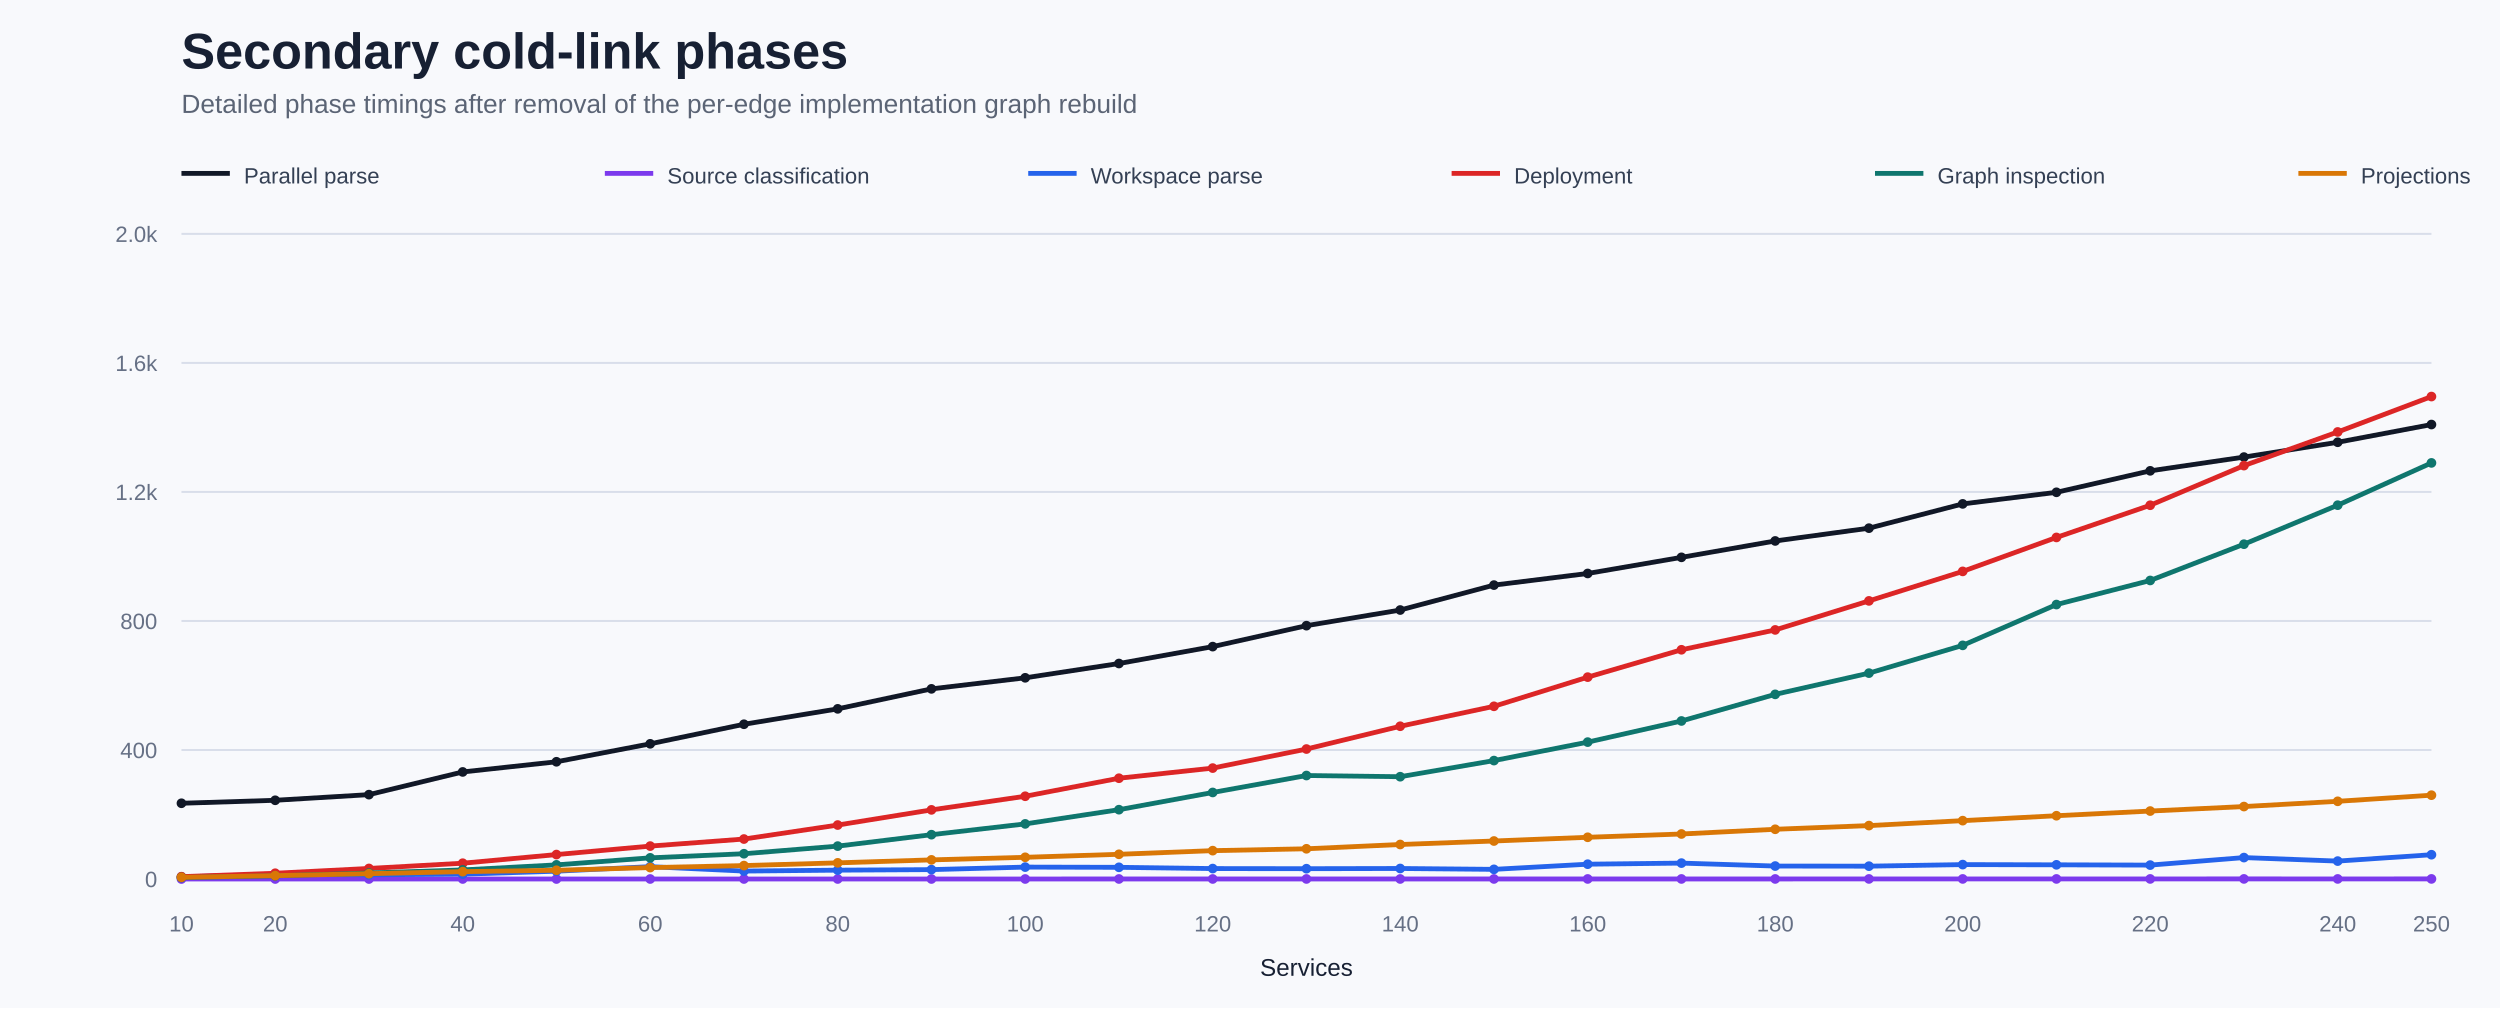
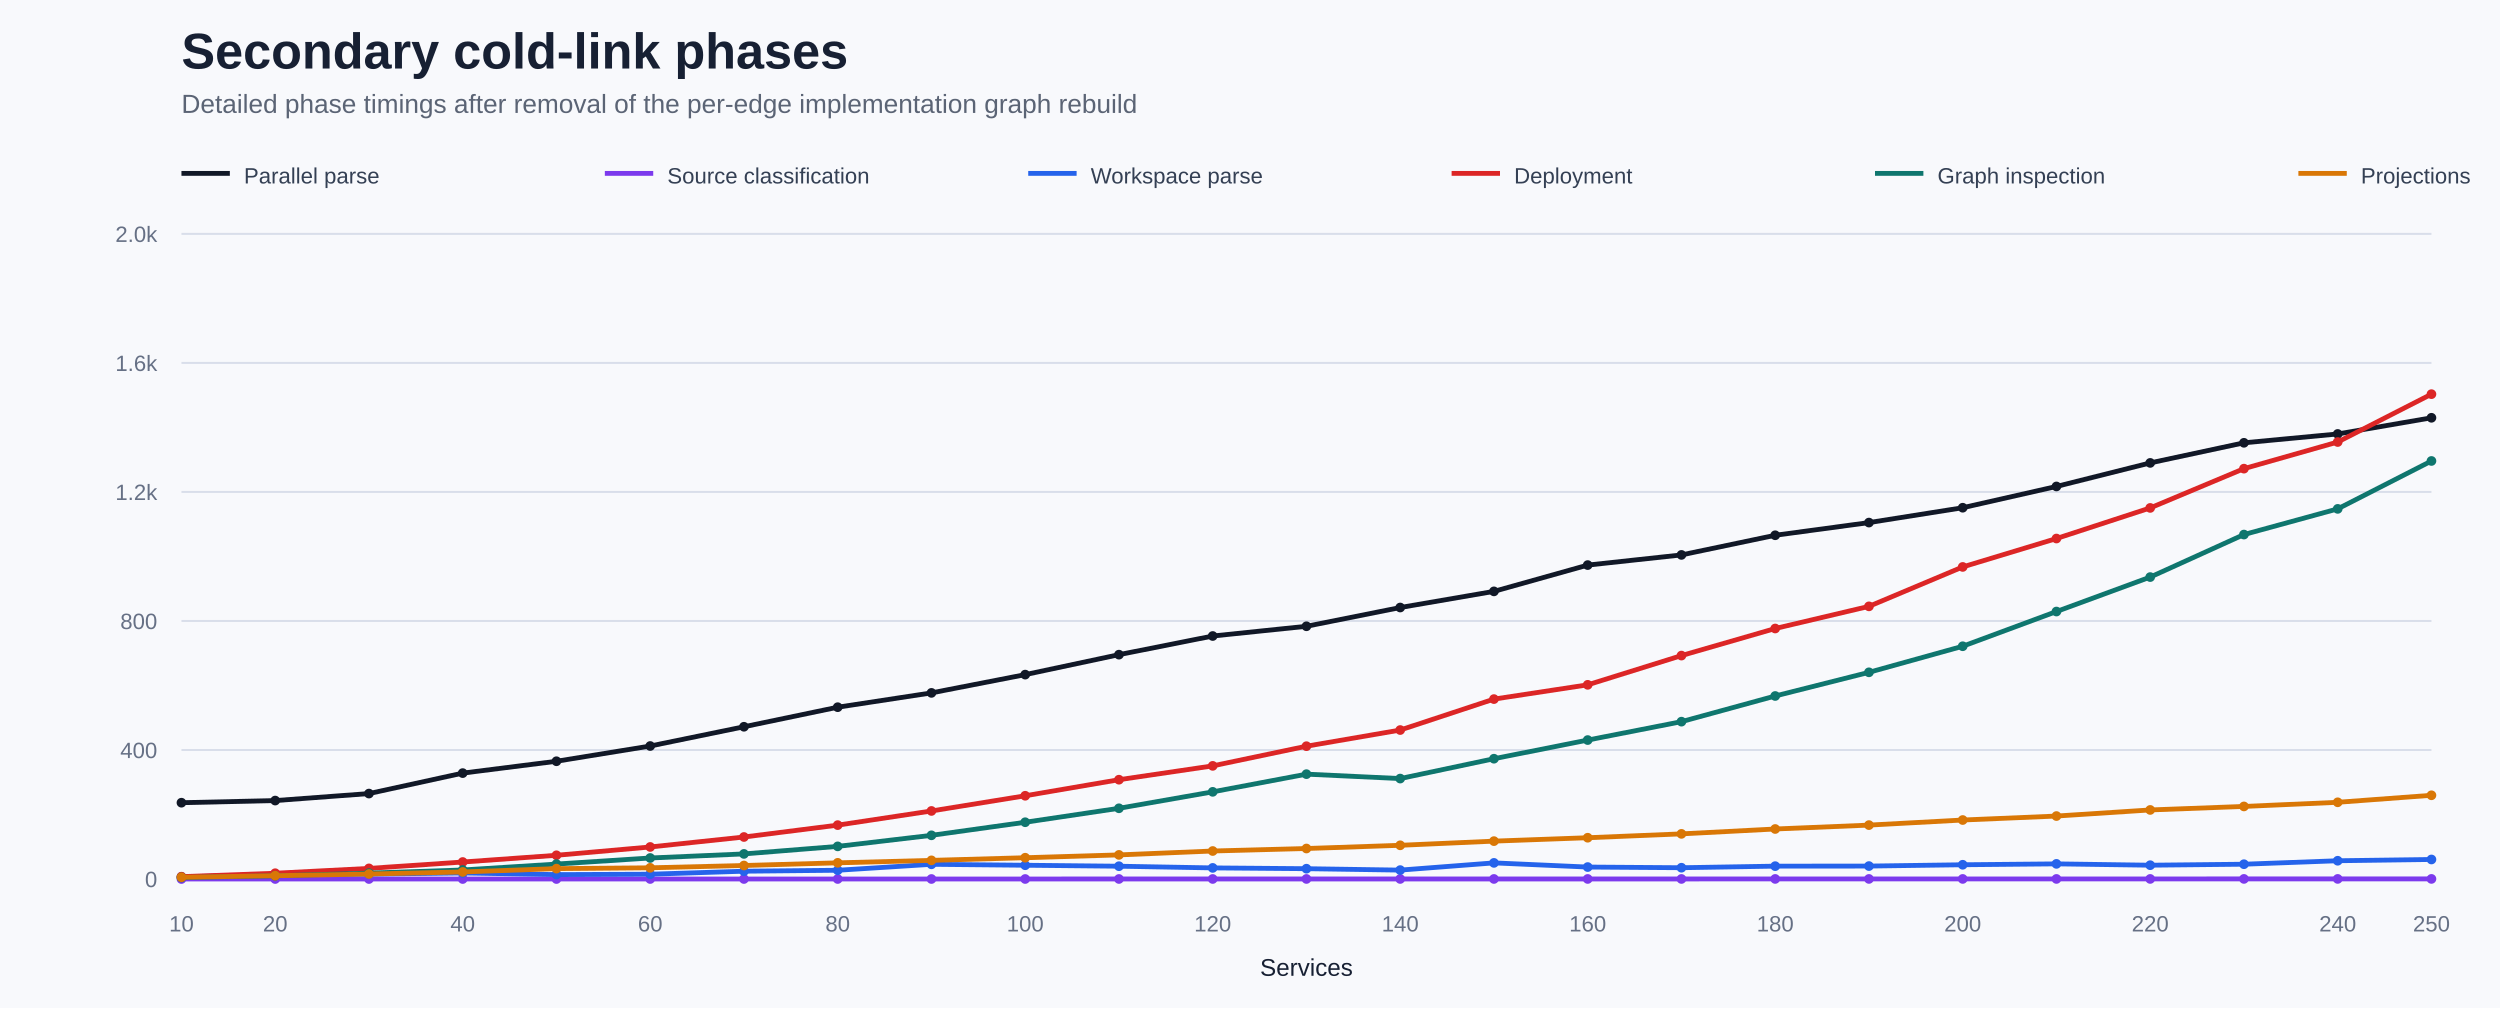
<svg xmlns="http://www.w3.org/2000/svg" width="1240" height="500" viewBox="0 0 1240 500" role="img" aria-labelledby="title description">
  <style>text{font-family:Arial,Helvetica,sans-serif;fill:#172033}.title{font-size:25px;font-weight:700}.subtitle{font-size:13px;fill:#5b6475}.legend{font-size:11px;fill:#344054}.tick{font-size:11px;fill:#667085}.grid{stroke:#d9deea;stroke-width:1}</style>
  <rect width="100%" height="100%" fill="#f8f9fc" />
  <text x="90" y="34" class="title">Secondary cold-link phases</text>
  <text x="90" y="56" class="subtitle">Detailed phase timings after removal of the per-edge implementation graph rebuild</text>
  <line x1="90" y1="436" x2="1206" y2="436" class="grid" />
  <text x="78" y="440" text-anchor="end" class="tick">0</text>
  <line x1="90" y1="372" x2="1206" y2="372" class="grid" />
  <text x="78" y="376" text-anchor="end" class="tick">400</text>
  <line x1="90" y1="308" x2="1206" y2="308" class="grid" />
  <text x="78" y="312" text-anchor="end" class="tick">800</text>
  <line x1="90" y1="244" x2="1206" y2="244" class="grid" />
  <text x="78" y="248" text-anchor="end" class="tick">1.2k</text>
  <line x1="90" y1="180" x2="1206" y2="180" class="grid" />
  <text x="78" y="184" text-anchor="end" class="tick">1.6k</text>
  <line x1="90" y1="116" x2="1206" y2="116" class="grid" />
  <text x="78" y="120" text-anchor="end" class="tick">2.0k</text>
-   <path d="M90.00,398.42 L136.50,396.94 L183.00,394.14 L229.50,382.88 L276.00,377.84 L322.50,368.93 L369.00,359.23 L415.50,351.59 L462.00,341.67 L508.50,336.19 L555.00,329.10 L601.50,320.72 L648.00,310.33 L694.50,302.57 L741.00,290.21 L787.50,284.44 L834.00,276.44 L880.50,268.31 L927.00,261.97 L973.50,249.93 L1020.00,244.18 L1066.50,233.53 L1113.00,226.71 L1159.50,219.36 L1206.00,210.57" fill="none" stroke="#111827" stroke-width="2.4" />
-   <circle cx="90.00" cy="398.42" r="2.4" fill="#111827" />
-   <circle cx="136.50" cy="396.94" r="2.4" fill="#111827" />
-   <circle cx="183.00" cy="394.14" r="2.4" fill="#111827" />
-   <circle cx="229.50" cy="382.88" r="2.4" fill="#111827" />
-   <circle cx="276.00" cy="377.84" r="2.4" fill="#111827" />
-   <circle cx="322.50" cy="368.93" r="2.4" fill="#111827" />
-   <circle cx="369.00" cy="359.23" r="2.4" fill="#111827" />
-   <circle cx="415.50" cy="351.59" r="2.4" fill="#111827" />
-   <circle cx="462.00" cy="341.67" r="2.4" fill="#111827" />
-   <circle cx="508.50" cy="336.19" r="2.4" fill="#111827" />
-   <circle cx="555.00" cy="329.10" r="2.4" fill="#111827" />
-   <circle cx="601.50" cy="320.72" r="2.4" fill="#111827" />
-   <circle cx="648.00" cy="310.33" r="2.4" fill="#111827" />
-   <circle cx="694.50" cy="302.57" r="2.4" fill="#111827" />
-   <circle cx="741.00" cy="290.21" r="2.4" fill="#111827" />
-   <circle cx="787.50" cy="284.44" r="2.4" fill="#111827" />
-   <circle cx="834.00" cy="276.44" r="2.4" fill="#111827" />
-   <circle cx="880.50" cy="268.31" r="2.4" fill="#111827" />
-   <circle cx="927.00" cy="261.97" r="2.4" fill="#111827" />
-   <circle cx="973.50" cy="249.93" r="2.4" fill="#111827" />
-   <circle cx="1020.00" cy="244.18" r="2.4" fill="#111827" />
-   <circle cx="1066.50" cy="233.53" r="2.4" fill="#111827" />
-   <circle cx="1113.00" cy="226.71" r="2.4" fill="#111827" />
-   <circle cx="1159.50" cy="219.36" r="2.4" fill="#111827" />
-   <circle cx="1206.00" cy="210.57" r="2.4" fill="#111827" />
+   <path d="M90.00,398.14 L136.50,397.08 L183.00,393.61 L229.50,383.46 L276.00,377.58 L322.50,370.02 L369.00,360.47 L415.50,350.77 L462.00,343.67 L508.50,334.61 L555.00,324.71 L601.50,315.46 L648.00,310.63 L694.50,301.33 L741.00,293.32 L787.50,280.28 L834.00,275.24 L880.50,265.49 L927.00,259.20 L973.50,251.83 L1020.00,241.28 L1066.50,229.60 L1113.00,219.63 L1159.50,215.24 L1206.00,207.22" fill="none" stroke="#111827" stroke-width="2.4" />
+   <circle cx="90.00" cy="398.14" r="2.4" fill="#111827" />
+   <circle cx="136.50" cy="397.08" r="2.4" fill="#111827" />
+   <circle cx="183.00" cy="393.61" r="2.4" fill="#111827" />
+   <circle cx="229.50" cy="383.46" r="2.4" fill="#111827" />
+   <circle cx="276.00" cy="377.58" r="2.4" fill="#111827" />
+   <circle cx="322.50" cy="370.02" r="2.4" fill="#111827" />
+   <circle cx="369.00" cy="360.47" r="2.4" fill="#111827" />
+   <circle cx="415.50" cy="350.77" r="2.4" fill="#111827" />
+   <circle cx="462.00" cy="343.67" r="2.4" fill="#111827" />
+   <circle cx="508.50" cy="334.61" r="2.4" fill="#111827" />
+   <circle cx="555.00" cy="324.71" r="2.4" fill="#111827" />
+   <circle cx="601.50" cy="315.46" r="2.4" fill="#111827" />
+   <circle cx="648.00" cy="310.63" r="2.4" fill="#111827" />
+   <circle cx="694.50" cy="301.33" r="2.4" fill="#111827" />
+   <circle cx="741.00" cy="293.32" r="2.4" fill="#111827" />
+   <circle cx="787.50" cy="280.28" r="2.4" fill="#111827" />
+   <circle cx="834.00" cy="275.24" r="2.4" fill="#111827" />
+   <circle cx="880.50" cy="265.49" r="2.4" fill="#111827" />
+   <circle cx="927.00" cy="259.20" r="2.4" fill="#111827" />
+   <circle cx="973.50" cy="251.83" r="2.4" fill="#111827" />
+   <circle cx="1020.00" cy="241.28" r="2.4" fill="#111827" />
+   <circle cx="1066.50" cy="229.60" r="2.4" fill="#111827" />
+   <circle cx="1113.00" cy="219.63" r="2.4" fill="#111827" />
+   <circle cx="1159.50" cy="215.24" r="2.4" fill="#111827" />
+   <circle cx="1206.00" cy="207.22" r="2.4" fill="#111827" />
  <line x1="90" y1="86" x2="114" y2="86" stroke="#111827" stroke-width="2.4" />
  <text x="121" y="91" class="legend">Parallel parse</text>
-   <path d="M90.00,435.99 L136.50,435.99 L183.00,435.99 L229.50,435.98 L276.00,435.99 L322.50,435.98 L369.00,435.98 L415.50,435.98 L462.00,435.98 L508.50,435.98 L555.00,435.97 L601.50,435.97 L648.00,435.96 L694.50,435.97 L741.00,435.96 L787.50,435.96 L834.00,435.96 L880.50,435.96 L927.00,435.95 L973.50,435.95 L1020.00,435.95 L1066.50,435.95 L1113.00,435.94 L1159.50,435.95 L1206.00,435.94" fill="none" stroke="#7c3aed" stroke-width="2.4" />
+   <path d="M90.00,435.99 L136.50,435.99 L183.00,435.99 L229.50,435.99 L276.00,435.99 L322.50,435.98 L369.00,435.98 L415.50,435.98 L462.00,435.98 L508.50,435.98 L555.00,435.97 L601.50,435.97 L648.00,435.96 L694.50,435.96 L741.00,435.96 L787.50,435.96 L834.00,435.96 L880.50,435.95 L927.00,435.95 L973.50,435.95 L1020.00,435.95 L1066.50,435.95 L1113.00,435.94 L1159.50,435.94 L1206.00,435.94" fill="none" stroke="#7c3aed" stroke-width="2.4" />
  <circle cx="90.00" cy="435.99" r="2.4" fill="#7c3aed" />
  <circle cx="136.50" cy="435.99" r="2.4" fill="#7c3aed" />
  <circle cx="183.00" cy="435.99" r="2.4" fill="#7c3aed" />
-   <circle cx="229.50" cy="435.98" r="2.4" fill="#7c3aed" />
+   <circle cx="229.50" cy="435.99" r="2.4" fill="#7c3aed" />
  <circle cx="276.00" cy="435.99" r="2.4" fill="#7c3aed" />
  <circle cx="322.50" cy="435.98" r="2.4" fill="#7c3aed" />
  <circle cx="369.00" cy="435.98" r="2.4" fill="#7c3aed" />
  <circle cx="415.50" cy="435.98" r="2.4" fill="#7c3aed" />
  <circle cx="462.00" cy="435.98" r="2.4" fill="#7c3aed" />
  <circle cx="508.50" cy="435.98" r="2.4" fill="#7c3aed" />
  <circle cx="555.00" cy="435.97" r="2.4" fill="#7c3aed" />
  <circle cx="601.50" cy="435.97" r="2.4" fill="#7c3aed" />
  <circle cx="648.00" cy="435.96" r="2.4" fill="#7c3aed" />
-   <circle cx="694.50" cy="435.97" r="2.4" fill="#7c3aed" />
+   <circle cx="694.50" cy="435.96" r="2.4" fill="#7c3aed" />
  <circle cx="741.00" cy="435.96" r="2.4" fill="#7c3aed" />
  <circle cx="787.50" cy="435.96" r="2.4" fill="#7c3aed" />
  <circle cx="834.00" cy="435.96" r="2.4" fill="#7c3aed" />
-   <circle cx="880.50" cy="435.96" r="2.4" fill="#7c3aed" />
+   <circle cx="880.50" cy="435.95" r="2.4" fill="#7c3aed" />
  <circle cx="927.00" cy="435.95" r="2.4" fill="#7c3aed" />
  <circle cx="973.50" cy="435.95" r="2.4" fill="#7c3aed" />
  <circle cx="1020.00" cy="435.95" r="2.4" fill="#7c3aed" />
  <circle cx="1066.50" cy="435.95" r="2.4" fill="#7c3aed" />
  <circle cx="1113.00" cy="435.94" r="2.4" fill="#7c3aed" />
-   <circle cx="1159.50" cy="435.95" r="2.4" fill="#7c3aed" />
+   <circle cx="1159.50" cy="435.94" r="2.4" fill="#7c3aed" />
  <circle cx="1206.00" cy="435.94" r="2.4" fill="#7c3aed" />
  <line x1="300" y1="86" x2="324" y2="86" stroke="#7c3aed" stroke-width="2.4" />
  <text x="331" y="91" class="legend">Source classification</text>
-   <path d="M90.00,434.93 L136.50,433.70 L183.00,433.90 L229.50,433.58 L276.00,432.11 L322.50,429.86 L369.00,432.05 L415.50,431.60 L462.00,431.33 L508.50,430.08 L555.00,430.19 L601.50,430.81 L648.00,430.87 L694.50,430.77 L741.00,431.20 L787.50,428.64 L834.00,428.10 L880.50,429.56 L927.00,429.62 L973.50,428.84 L1020.00,428.95 L1066.50,429.09 L1113.00,425.36 L1159.50,427.10 L1206.00,423.94" fill="none" stroke="#2563eb" stroke-width="2.4" />
-   <circle cx="90.00" cy="434.93" r="2.4" fill="#2563eb" />
-   <circle cx="136.50" cy="433.70" r="2.4" fill="#2563eb" />
-   <circle cx="183.00" cy="433.90" r="2.4" fill="#2563eb" />
-   <circle cx="229.50" cy="433.58" r="2.4" fill="#2563eb" />
-   <circle cx="276.00" cy="432.11" r="2.4" fill="#2563eb" />
-   <circle cx="322.50" cy="429.86" r="2.4" fill="#2563eb" />
-   <circle cx="369.00" cy="432.05" r="2.4" fill="#2563eb" />
-   <circle cx="415.50" cy="431.60" r="2.4" fill="#2563eb" />
-   <circle cx="462.00" cy="431.33" r="2.4" fill="#2563eb" />
-   <circle cx="508.50" cy="430.08" r="2.4" fill="#2563eb" />
-   <circle cx="555.00" cy="430.19" r="2.4" fill="#2563eb" />
-   <circle cx="601.50" cy="430.81" r="2.4" fill="#2563eb" />
+   <path d="M90.00,434.92 L136.50,433.85 L183.00,433.57 L229.50,432.99 L276.00,433.80 L322.50,433.61 L369.00,432.12 L415.50,431.65 L462.00,428.70 L508.50,429.16 L555.00,429.64 L601.50,430.48 L648.00,430.87 L694.50,431.57 L741.00,427.99 L787.50,430.06 L834.00,430.39 L880.50,429.61 L927.00,429.57 L973.50,428.92 L1020.00,428.48 L1066.50,429.14 L1113.00,428.65 L1159.50,426.93 L1206.00,426.30" fill="none" stroke="#2563eb" stroke-width="2.4" />
+   <circle cx="90.00" cy="434.92" r="2.4" fill="#2563eb" />
+   <circle cx="136.50" cy="433.85" r="2.4" fill="#2563eb" />
+   <circle cx="183.00" cy="433.57" r="2.4" fill="#2563eb" />
+   <circle cx="229.50" cy="432.99" r="2.4" fill="#2563eb" />
+   <circle cx="276.00" cy="433.80" r="2.4" fill="#2563eb" />
+   <circle cx="322.50" cy="433.61" r="2.4" fill="#2563eb" />
+   <circle cx="369.00" cy="432.12" r="2.4" fill="#2563eb" />
+   <circle cx="415.50" cy="431.65" r="2.4" fill="#2563eb" />
+   <circle cx="462.00" cy="428.70" r="2.4" fill="#2563eb" />
+   <circle cx="508.50" cy="429.16" r="2.4" fill="#2563eb" />
+   <circle cx="555.00" cy="429.64" r="2.4" fill="#2563eb" />
+   <circle cx="601.50" cy="430.48" r="2.4" fill="#2563eb" />
  <circle cx="648.00" cy="430.87" r="2.4" fill="#2563eb" />
-   <circle cx="694.50" cy="430.77" r="2.4" fill="#2563eb" />
-   <circle cx="741.00" cy="431.20" r="2.4" fill="#2563eb" />
-   <circle cx="787.50" cy="428.64" r="2.4" fill="#2563eb" />
-   <circle cx="834.00" cy="428.10" r="2.4" fill="#2563eb" />
-   <circle cx="880.50" cy="429.56" r="2.4" fill="#2563eb" />
-   <circle cx="927.00" cy="429.62" r="2.4" fill="#2563eb" />
-   <circle cx="973.50" cy="428.84" r="2.4" fill="#2563eb" />
-   <circle cx="1020.00" cy="428.95" r="2.4" fill="#2563eb" />
-   <circle cx="1066.50" cy="429.09" r="2.4" fill="#2563eb" />
-   <circle cx="1113.00" cy="425.36" r="2.4" fill="#2563eb" />
-   <circle cx="1159.50" cy="427.10" r="2.4" fill="#2563eb" />
-   <circle cx="1206.00" cy="423.94" r="2.4" fill="#2563eb" />
+   <circle cx="694.50" cy="431.57" r="2.4" fill="#2563eb" />
+   <circle cx="741.00" cy="427.99" r="2.4" fill="#2563eb" />
+   <circle cx="787.50" cy="430.06" r="2.4" fill="#2563eb" />
+   <circle cx="834.00" cy="430.39" r="2.4" fill="#2563eb" />
+   <circle cx="880.50" cy="429.61" r="2.4" fill="#2563eb" />
+   <circle cx="927.00" cy="429.57" r="2.4" fill="#2563eb" />
+   <circle cx="973.50" cy="428.92" r="2.4" fill="#2563eb" />
+   <circle cx="1020.00" cy="428.48" r="2.4" fill="#2563eb" />
+   <circle cx="1066.50" cy="429.14" r="2.4" fill="#2563eb" />
+   <circle cx="1113.00" cy="428.65" r="2.4" fill="#2563eb" />
+   <circle cx="1159.50" cy="426.93" r="2.4" fill="#2563eb" />
+   <circle cx="1206.00" cy="426.30" r="2.4" fill="#2563eb" />
  <line x1="510" y1="86" x2="534" y2="86" stroke="#2563eb" stroke-width="2.4" />
  <text x="541" y="91" class="legend">Workspace parse</text>
-   <path d="M90.00,434.83 L136.50,433.13 L183.00,430.75 L229.50,428.15 L276.00,423.86 L322.50,419.66 L369.00,416.16 L415.50,409.22 L462.00,401.70 L508.50,394.94 L555.00,386.00 L601.50,380.97 L648.00,371.52 L694.50,360.22 L741.00,350.33 L787.50,335.86 L834.00,322.29 L880.50,312.44 L927.00,298.04 L973.50,283.41 L1020.00,266.57 L1066.50,250.60 L1113.00,230.94 L1159.50,214.25 L1206.00,196.69" fill="none" stroke="#dc2626" stroke-width="2.4" />
+   <path d="M90.00,434.83 L136.50,433.12 L183.00,430.72 L229.50,427.56 L276.00,424.22 L322.50,420.09 L369.00,415.15 L415.50,409.26 L462.00,402.23 L508.50,394.70 L555.00,386.73 L601.50,379.87 L648.00,370.11 L694.50,362.10 L741.00,346.75 L787.50,339.67 L834.00,325.17 L880.50,311.74 L927.00,300.75 L973.50,281.20 L1020.00,267.11 L1066.50,251.93 L1113.00,232.45 L1159.50,219.24 L1206.00,195.50" fill="none" stroke="#dc2626" stroke-width="2.4" />
  <circle cx="90.00" cy="434.83" r="2.4" fill="#dc2626" />
-   <circle cx="136.50" cy="433.13" r="2.4" fill="#dc2626" />
-   <circle cx="183.00" cy="430.75" r="2.4" fill="#dc2626" />
-   <circle cx="229.50" cy="428.15" r="2.4" fill="#dc2626" />
-   <circle cx="276.00" cy="423.86" r="2.4" fill="#dc2626" />
-   <circle cx="322.50" cy="419.66" r="2.4" fill="#dc2626" />
-   <circle cx="369.00" cy="416.16" r="2.4" fill="#dc2626" />
-   <circle cx="415.50" cy="409.22" r="2.4" fill="#dc2626" />
-   <circle cx="462.00" cy="401.70" r="2.4" fill="#dc2626" />
-   <circle cx="508.50" cy="394.94" r="2.4" fill="#dc2626" />
-   <circle cx="555.00" cy="386.00" r="2.4" fill="#dc2626" />
-   <circle cx="601.50" cy="380.97" r="2.4" fill="#dc2626" />
-   <circle cx="648.00" cy="371.52" r="2.4" fill="#dc2626" />
-   <circle cx="694.50" cy="360.22" r="2.4" fill="#dc2626" />
-   <circle cx="741.00" cy="350.33" r="2.4" fill="#dc2626" />
-   <circle cx="787.50" cy="335.86" r="2.4" fill="#dc2626" />
-   <circle cx="834.00" cy="322.29" r="2.4" fill="#dc2626" />
-   <circle cx="880.50" cy="312.44" r="2.4" fill="#dc2626" />
-   <circle cx="927.00" cy="298.04" r="2.4" fill="#dc2626" />
-   <circle cx="973.50" cy="283.41" r="2.4" fill="#dc2626" />
-   <circle cx="1020.00" cy="266.57" r="2.4" fill="#dc2626" />
-   <circle cx="1066.50" cy="250.60" r="2.4" fill="#dc2626" />
-   <circle cx="1113.00" cy="230.94" r="2.4" fill="#dc2626" />
-   <circle cx="1159.50" cy="214.25" r="2.4" fill="#dc2626" />
-   <circle cx="1206.00" cy="196.69" r="2.4" fill="#dc2626" />
+   <circle cx="136.50" cy="433.12" r="2.4" fill="#dc2626" />
+   <circle cx="183.00" cy="430.72" r="2.4" fill="#dc2626" />
+   <circle cx="229.50" cy="427.56" r="2.4" fill="#dc2626" />
+   <circle cx="276.00" cy="424.22" r="2.4" fill="#dc2626" />
+   <circle cx="322.50" cy="420.09" r="2.4" fill="#dc2626" />
+   <circle cx="369.00" cy="415.15" r="2.4" fill="#dc2626" />
+   <circle cx="415.50" cy="409.26" r="2.4" fill="#dc2626" />
+   <circle cx="462.00" cy="402.23" r="2.4" fill="#dc2626" />
+   <circle cx="508.50" cy="394.70" r="2.4" fill="#dc2626" />
+   <circle cx="555.00" cy="386.73" r="2.4" fill="#dc2626" />
+   <circle cx="601.50" cy="379.87" r="2.4" fill="#dc2626" />
+   <circle cx="648.00" cy="370.11" r="2.4" fill="#dc2626" />
+   <circle cx="694.50" cy="362.10" r="2.4" fill="#dc2626" />
+   <circle cx="741.00" cy="346.75" r="2.4" fill="#dc2626" />
+   <circle cx="787.50" cy="339.67" r="2.4" fill="#dc2626" />
+   <circle cx="834.00" cy="325.17" r="2.4" fill="#dc2626" />
+   <circle cx="880.50" cy="311.74" r="2.4" fill="#dc2626" />
+   <circle cx="927.00" cy="300.75" r="2.4" fill="#dc2626" />
+   <circle cx="973.50" cy="281.20" r="2.4" fill="#dc2626" />
+   <circle cx="1020.00" cy="267.11" r="2.4" fill="#dc2626" />
+   <circle cx="1066.50" cy="251.93" r="2.4" fill="#dc2626" />
+   <circle cx="1113.00" cy="232.45" r="2.4" fill="#dc2626" />
+   <circle cx="1159.50" cy="219.24" r="2.4" fill="#dc2626" />
+   <circle cx="1206.00" cy="195.50" r="2.4" fill="#dc2626" />
  <line x1="720" y1="86" x2="744" y2="86" stroke="#dc2626" stroke-width="2.4" />
  <text x="751" y="91" class="legend">Deployment</text>
-   <path d="M90.00,435.26 L136.50,434.42 L183.00,433.02 L229.50,431.48 L276.00,428.97 L322.50,425.49 L369.00,423.45 L415.50,419.67 L462.00,414.00 L508.50,408.65 L555.00,401.60 L601.50,393.06 L648.00,384.66 L694.50,385.25 L741.00,377.25 L787.50,368.09 L834.00,357.60 L880.50,344.40 L927.00,333.87 L973.50,320.10 L1020.00,299.86 L1066.50,287.91 L1113.00,269.92 L1159.50,250.57 L1206.00,229.60" fill="none" stroke="#0f766e" stroke-width="2.4" />
-   <circle cx="90.00" cy="435.26" r="2.4" fill="#0f766e" />
-   <circle cx="136.50" cy="434.42" r="2.4" fill="#0f766e" />
-   <circle cx="183.00" cy="433.02" r="2.4" fill="#0f766e" />
-   <circle cx="229.50" cy="431.48" r="2.4" fill="#0f766e" />
-   <circle cx="276.00" cy="428.97" r="2.4" fill="#0f766e" />
-   <circle cx="322.50" cy="425.49" r="2.4" fill="#0f766e" />
-   <circle cx="369.00" cy="423.45" r="2.4" fill="#0f766e" />
-   <circle cx="415.50" cy="419.67" r="2.4" fill="#0f766e" />
-   <circle cx="462.00" cy="414.00" r="2.4" fill="#0f766e" />
-   <circle cx="508.50" cy="408.65" r="2.4" fill="#0f766e" />
-   <circle cx="555.00" cy="401.60" r="2.4" fill="#0f766e" />
-   <circle cx="601.50" cy="393.06" r="2.4" fill="#0f766e" />
-   <circle cx="648.00" cy="384.66" r="2.4" fill="#0f766e" />
-   <circle cx="694.50" cy="385.25" r="2.4" fill="#0f766e" />
-   <circle cx="741.00" cy="377.25" r="2.4" fill="#0f766e" />
-   <circle cx="787.50" cy="368.09" r="2.4" fill="#0f766e" />
-   <circle cx="834.00" cy="357.60" r="2.4" fill="#0f766e" />
-   <circle cx="880.50" cy="344.40" r="2.4" fill="#0f766e" />
-   <circle cx="927.00" cy="333.87" r="2.4" fill="#0f766e" />
-   <circle cx="973.50" cy="320.10" r="2.4" fill="#0f766e" />
-   <circle cx="1020.00" cy="299.86" r="2.4" fill="#0f766e" />
-   <circle cx="1066.50" cy="287.91" r="2.4" fill="#0f766e" />
-   <circle cx="1113.00" cy="269.92" r="2.4" fill="#0f766e" />
-   <circle cx="1159.50" cy="250.57" r="2.4" fill="#0f766e" />
-   <circle cx="1206.00" cy="229.60" r="2.4" fill="#0f766e" />
+   <path d="M90.00,435.25 L136.50,434.41 L183.00,433.07 L229.50,431.51 L276.00,428.57 L322.50,425.56 L369.00,423.54 L415.50,419.80 L462.00,414.32 L508.50,407.83 L555.00,400.91 L601.50,392.75 L648.00,383.98 L694.50,386.17 L741.00,376.32 L787.50,367.07 L834.00,357.94 L880.50,345.21 L927.00,333.47 L973.50,320.54 L1020.00,303.32 L1066.50,286.23 L1113.00,265.14 L1159.50,252.40 L1206.00,228.64" fill="none" stroke="#0f766e" stroke-width="2.4" />
+   <circle cx="90.00" cy="435.25" r="2.4" fill="#0f766e" />
+   <circle cx="136.50" cy="434.41" r="2.4" fill="#0f766e" />
+   <circle cx="183.00" cy="433.07" r="2.4" fill="#0f766e" />
+   <circle cx="229.50" cy="431.51" r="2.4" fill="#0f766e" />
+   <circle cx="276.00" cy="428.57" r="2.4" fill="#0f766e" />
+   <circle cx="322.50" cy="425.56" r="2.4" fill="#0f766e" />
+   <circle cx="369.00" cy="423.54" r="2.4" fill="#0f766e" />
+   <circle cx="415.50" cy="419.80" r="2.4" fill="#0f766e" />
+   <circle cx="462.00" cy="414.32" r="2.4" fill="#0f766e" />
+   <circle cx="508.50" cy="407.83" r="2.4" fill="#0f766e" />
+   <circle cx="555.00" cy="400.91" r="2.4" fill="#0f766e" />
+   <circle cx="601.50" cy="392.75" r="2.4" fill="#0f766e" />
+   <circle cx="648.00" cy="383.98" r="2.4" fill="#0f766e" />
+   <circle cx="694.50" cy="386.17" r="2.4" fill="#0f766e" />
+   <circle cx="741.00" cy="376.32" r="2.4" fill="#0f766e" />
+   <circle cx="787.50" cy="367.07" r="2.4" fill="#0f766e" />
+   <circle cx="834.00" cy="357.94" r="2.4" fill="#0f766e" />
+   <circle cx="880.50" cy="345.21" r="2.4" fill="#0f766e" />
+   <circle cx="927.00" cy="333.47" r="2.4" fill="#0f766e" />
+   <circle cx="973.50" cy="320.54" r="2.4" fill="#0f766e" />
+   <circle cx="1020.00" cy="303.32" r="2.4" fill="#0f766e" />
+   <circle cx="1066.50" cy="286.23" r="2.4" fill="#0f766e" />
+   <circle cx="1113.00" cy="265.14" r="2.4" fill="#0f766e" />
+   <circle cx="1159.50" cy="252.40" r="2.4" fill="#0f766e" />
+   <circle cx="1206.00" cy="228.64" r="2.4" fill="#0f766e" />
  <line x1="930" y1="86" x2="954" y2="86" stroke="#0f766e" stroke-width="2.4" />
  <text x="961" y="91" class="legend">Graph inspection</text>
-   <path d="M90.00,435.16 L136.50,434.32 L183.00,433.34 L229.50,432.33 L276.00,431.65 L322.50,430.32 L369.00,429.33 L415.50,427.97 L462.00,426.50 L508.50,425.22 L555.00,423.73 L601.50,421.92 L648.00,421.00 L694.50,418.87 L741.00,417.14 L787.50,415.29 L834.00,413.66 L880.50,411.32 L927.00,409.49 L973.50,407.04 L1020.00,404.60 L1066.50,402.28 L1113.00,400.05 L1159.50,397.45 L1206.00,394.41" fill="none" stroke="#d97706" stroke-width="2.4" />
-   <circle cx="90.00" cy="435.16" r="2.4" fill="#d97706" />
-   <circle cx="136.50" cy="434.32" r="2.4" fill="#d97706" />
-   <circle cx="183.00" cy="433.34" r="2.4" fill="#d97706" />
-   <circle cx="229.50" cy="432.33" r="2.4" fill="#d97706" />
-   <circle cx="276.00" cy="431.65" r="2.4" fill="#d97706" />
-   <circle cx="322.50" cy="430.32" r="2.4" fill="#d97706" />
-   <circle cx="369.00" cy="429.33" r="2.4" fill="#d97706" />
-   <circle cx="415.50" cy="427.97" r="2.4" fill="#d97706" />
-   <circle cx="462.00" cy="426.50" r="2.4" fill="#d97706" />
-   <circle cx="508.50" cy="425.22" r="2.4" fill="#d97706" />
-   <circle cx="555.00" cy="423.73" r="2.4" fill="#d97706" />
-   <circle cx="601.50" cy="421.92" r="2.4" fill="#d97706" />
-   <circle cx="648.00" cy="421.00" r="2.4" fill="#d97706" />
-   <circle cx="694.50" cy="418.87" r="2.4" fill="#d97706" />
-   <circle cx="741.00" cy="417.14" r="2.4" fill="#d97706" />
-   <circle cx="787.50" cy="415.29" r="2.4" fill="#d97706" />
-   <circle cx="834.00" cy="413.66" r="2.4" fill="#d97706" />
-   <circle cx="880.50" cy="411.32" r="2.4" fill="#d97706" />
-   <circle cx="927.00" cy="409.49" r="2.4" fill="#d97706" />
-   <circle cx="973.50" cy="407.04" r="2.4" fill="#d97706" />
-   <circle cx="1020.00" cy="404.60" r="2.4" fill="#d97706" />
-   <circle cx="1066.50" cy="402.28" r="2.4" fill="#d97706" />
-   <circle cx="1113.00" cy="400.05" r="2.4" fill="#d97706" />
-   <circle cx="1159.50" cy="397.45" r="2.4" fill="#d97706" />
-   <circle cx="1206.00" cy="394.41" r="2.4" fill="#d97706" />
+   <path d="M90.00,435.14 L136.50,434.35 L183.00,433.51 L229.50,432.49 L276.00,430.84 L322.50,430.43 L369.00,429.29 L415.50,427.96 L462.00,426.74 L508.50,425.43 L555.00,424.03 L601.50,422.10 L648.00,420.86 L694.50,419.27 L741.00,417.20 L787.50,415.51 L834.00,413.60 L880.50,411.18 L927.00,409.25 L973.50,406.73 L1020.00,404.76 L1066.50,401.73 L1113.00,399.99 L1159.50,397.94 L1206.00,394.46" fill="none" stroke="#d97706" stroke-width="2.4" />
+   <circle cx="90.00" cy="435.14" r="2.4" fill="#d97706" />
+   <circle cx="136.50" cy="434.35" r="2.4" fill="#d97706" />
+   <circle cx="183.00" cy="433.51" r="2.4" fill="#d97706" />
+   <circle cx="229.50" cy="432.49" r="2.4" fill="#d97706" />
+   <circle cx="276.00" cy="430.84" r="2.4" fill="#d97706" />
+   <circle cx="322.50" cy="430.43" r="2.4" fill="#d97706" />
+   <circle cx="369.00" cy="429.29" r="2.4" fill="#d97706" />
+   <circle cx="415.50" cy="427.96" r="2.4" fill="#d97706" />
+   <circle cx="462.00" cy="426.74" r="2.4" fill="#d97706" />
+   <circle cx="508.50" cy="425.43" r="2.4" fill="#d97706" />
+   <circle cx="555.00" cy="424.03" r="2.4" fill="#d97706" />
+   <circle cx="601.50" cy="422.10" r="2.4" fill="#d97706" />
+   <circle cx="648.00" cy="420.86" r="2.4" fill="#d97706" />
+   <circle cx="694.50" cy="419.27" r="2.4" fill="#d97706" />
+   <circle cx="741.00" cy="417.20" r="2.4" fill="#d97706" />
+   <circle cx="787.50" cy="415.51" r="2.4" fill="#d97706" />
+   <circle cx="834.00" cy="413.60" r="2.4" fill="#d97706" />
+   <circle cx="880.50" cy="411.18" r="2.4" fill="#d97706" />
+   <circle cx="927.00" cy="409.25" r="2.4" fill="#d97706" />
+   <circle cx="973.50" cy="406.73" r="2.4" fill="#d97706" />
+   <circle cx="1020.00" cy="404.76" r="2.4" fill="#d97706" />
+   <circle cx="1066.50" cy="401.73" r="2.4" fill="#d97706" />
+   <circle cx="1113.00" cy="399.99" r="2.4" fill="#d97706" />
+   <circle cx="1159.50" cy="397.94" r="2.4" fill="#d97706" />
+   <circle cx="1206.00" cy="394.46" r="2.4" fill="#d97706" />
  <line x1="1140" y1="86" x2="1164" y2="86" stroke="#d97706" stroke-width="2.4" />
  <text x="1171" y="91" class="legend">Projections</text>
  <text x="90" y="462" text-anchor="middle" class="tick">10</text>
  <text x="136.5" y="462" text-anchor="middle" class="tick">20</text>
  <text x="229.5" y="462" text-anchor="middle" class="tick">40</text>
  <text x="322.5" y="462" text-anchor="middle" class="tick">60</text>
  <text x="415.5" y="462" text-anchor="middle" class="tick">80</text>
  <text x="508.5" y="462" text-anchor="middle" class="tick">100</text>
  <text x="601.5" y="462" text-anchor="middle" class="tick">120</text>
  <text x="694.5" y="462" text-anchor="middle" class="tick">140</text>
  <text x="787.5" y="462" text-anchor="middle" class="tick">160</text>
  <text x="880.5" y="462" text-anchor="middle" class="tick">180</text>
  <text x="973.5" y="462" text-anchor="middle" class="tick">200</text>
  <text x="1066.5" y="462" text-anchor="middle" class="tick">220</text>
  <text x="1159.5" y="462" text-anchor="middle" class="tick">240</text>
  <text x="1206" y="462" text-anchor="middle" class="tick">250</text>
  <text x="648" y="484" text-anchor="middle">Services</text>
</svg>
